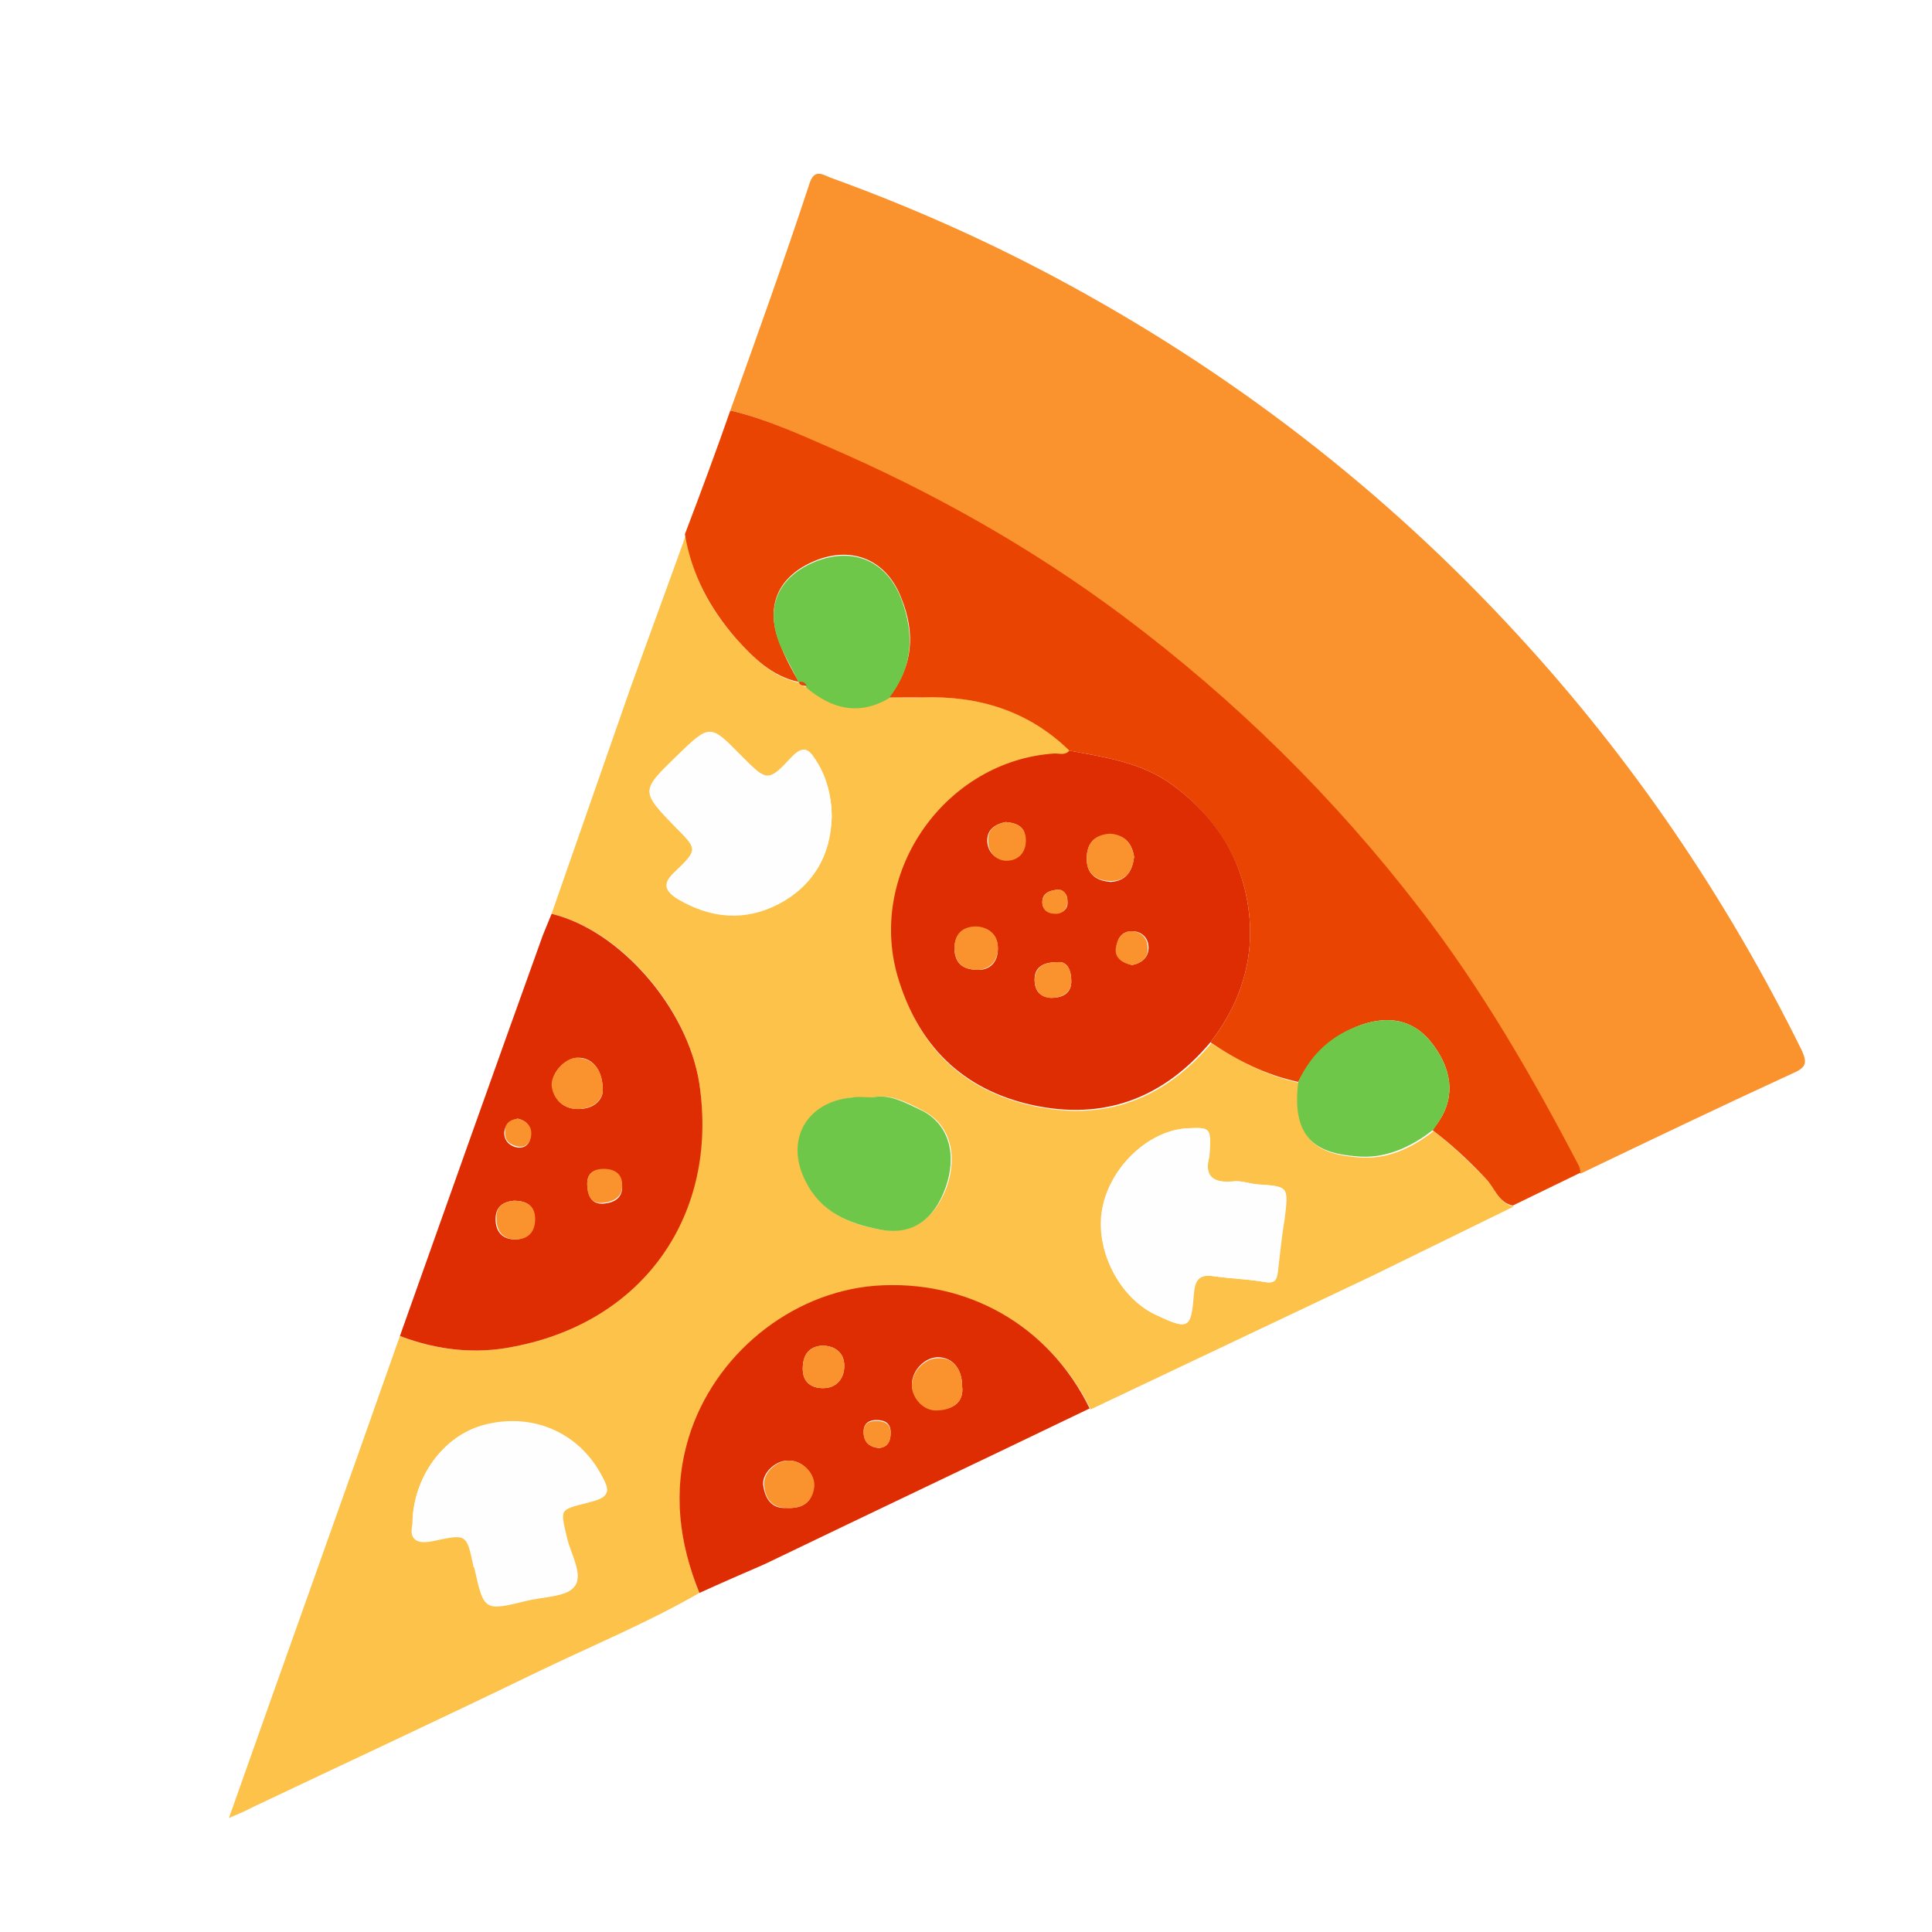
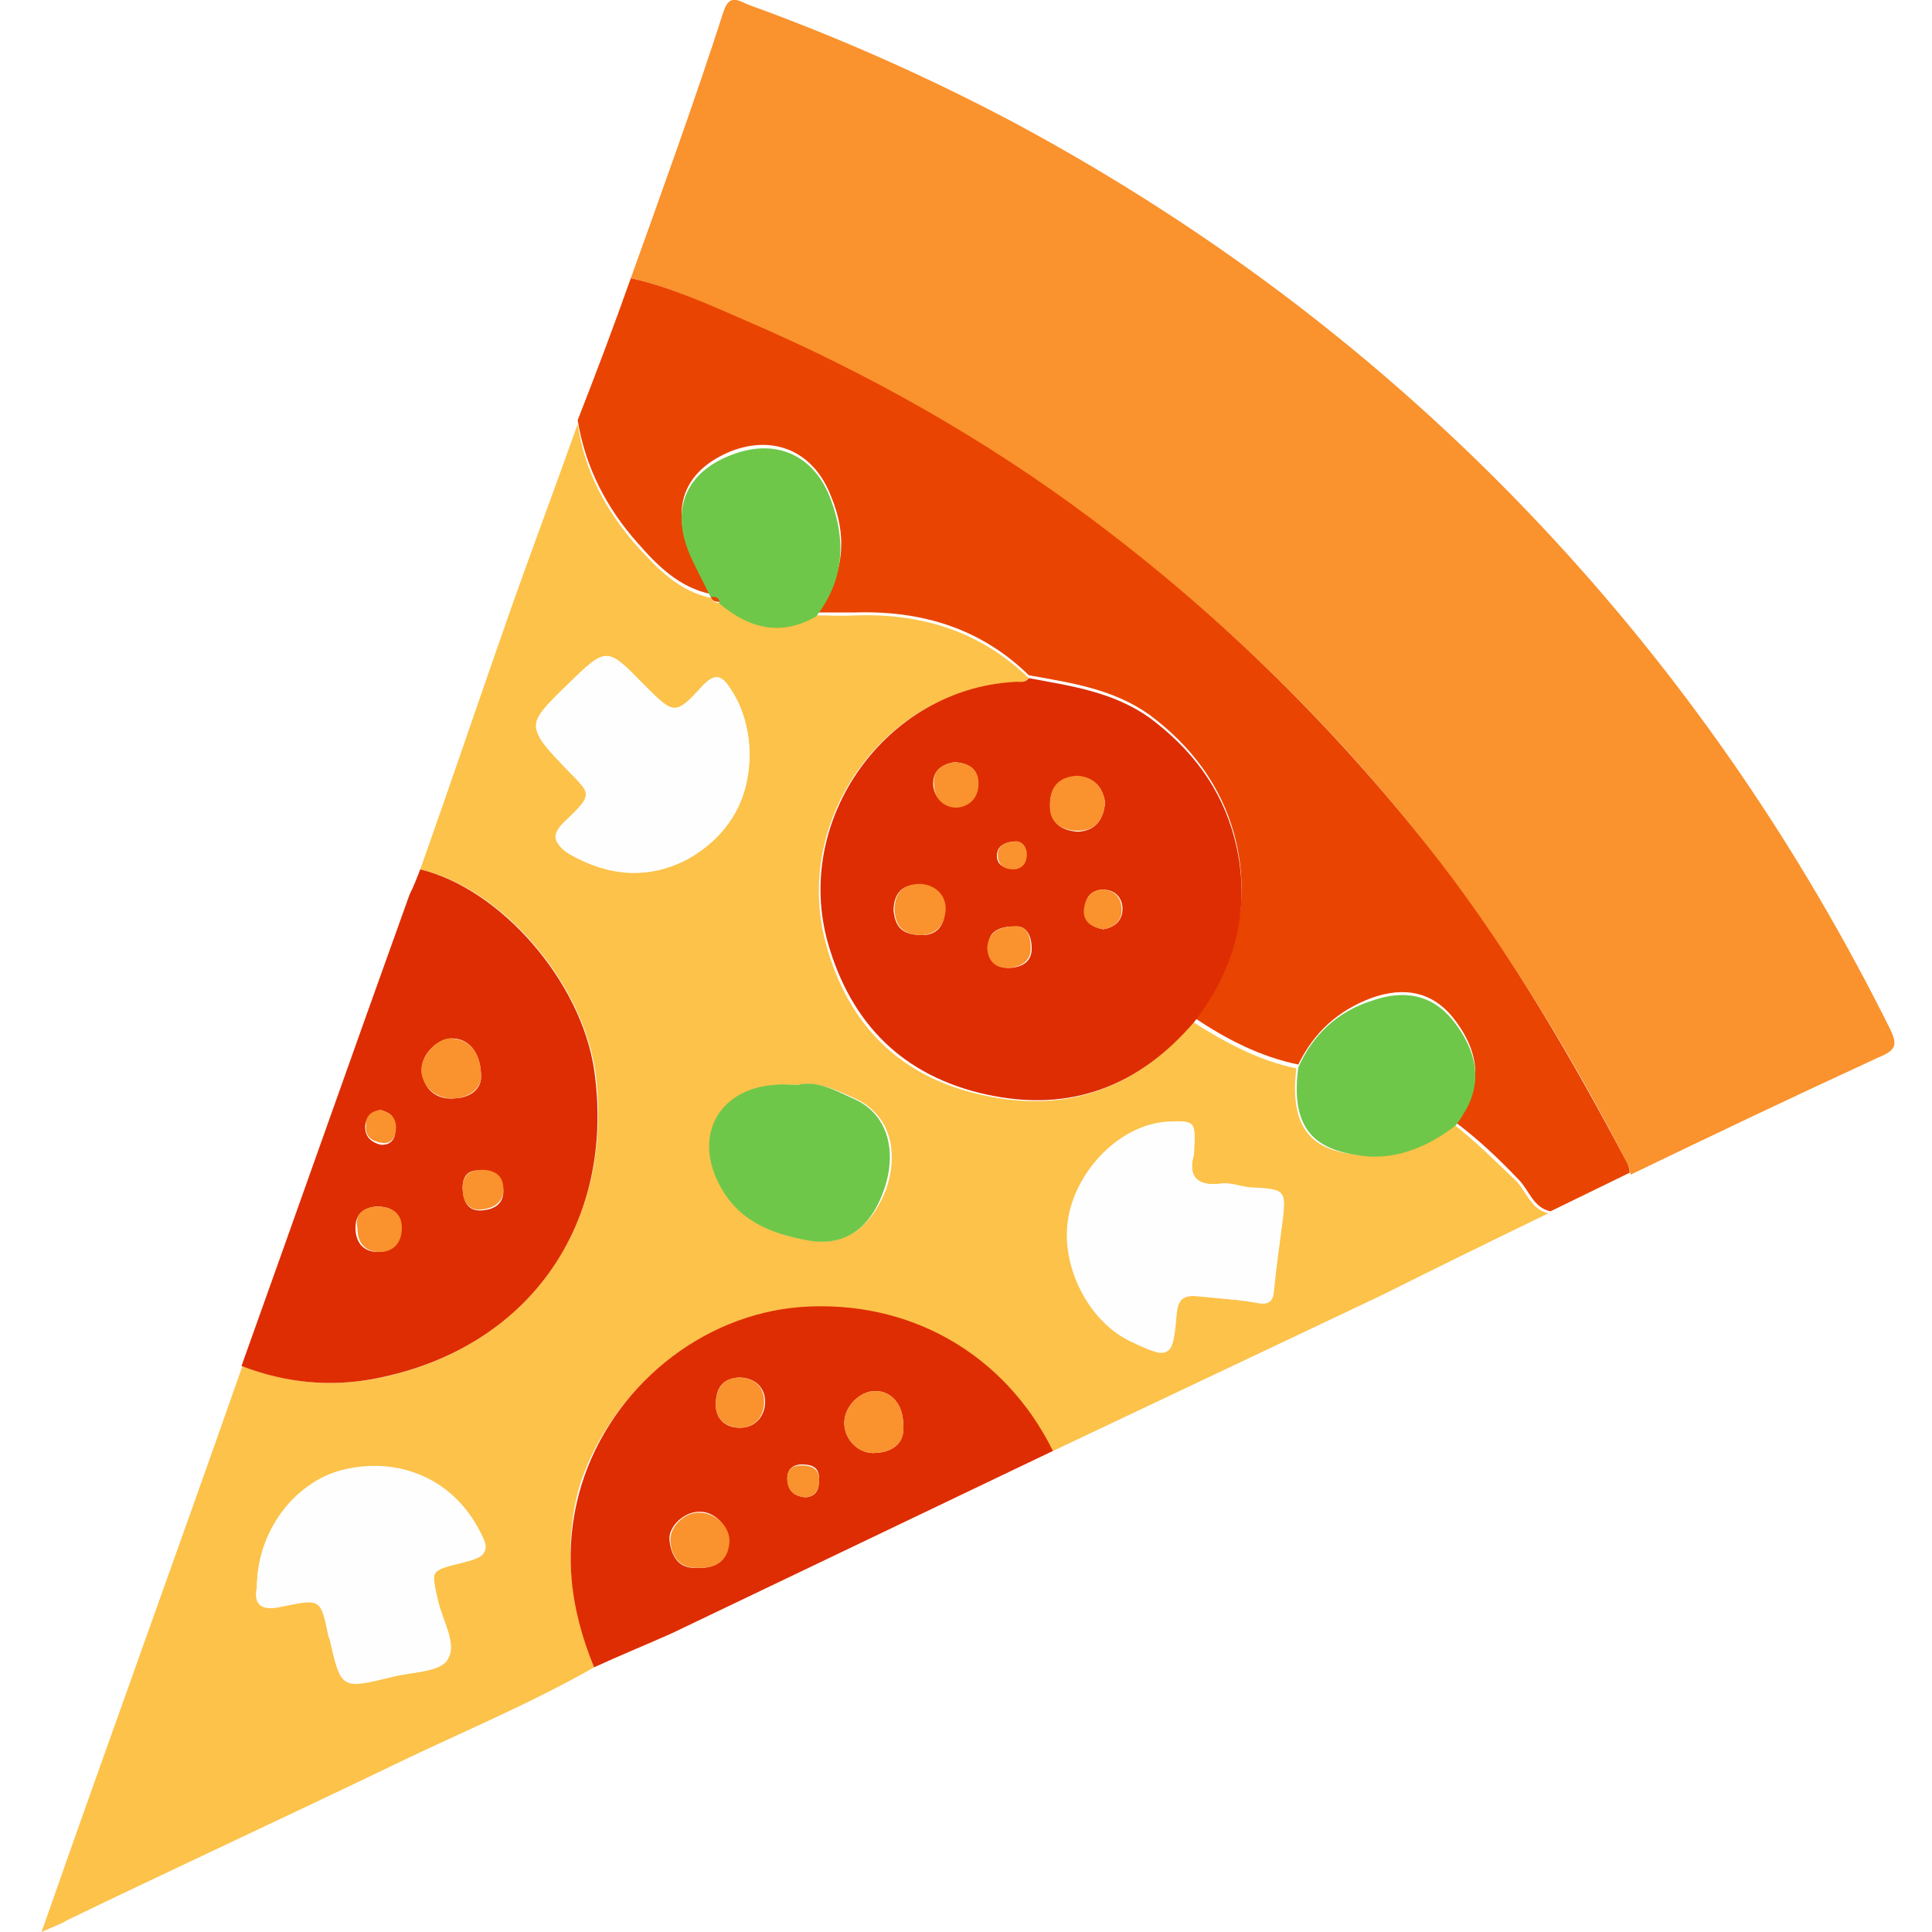
<svg xmlns="http://www.w3.org/2000/svg" version="1.1" id="Layer_1" x="0px" y="0px" viewBox="0 0 200 200" style="enable-background:new 0 0 200 200;" xml:space="preserve">
  <style type="text/css">
	.st0{fill:#FCC24A;}
	.st1{fill:#FA922D;}
	.st2{fill:#E94401;}
	.st3{fill:#DE2D02;}
	.st4{fill:#FEFEFE;}
	.st5{fill:#6FC749;}
</style>
  <g>
-     <path class="st0" d="M72.4,164.9c-5.4,3.1-11.2,5.5-16.8,8.2c-9.9,4.8-19.8,9.4-29.7,14.1c-0.5,0.3-1.1,0.5-2.2,1   c6-17,11.9-33.4,17.7-49.9c3.8,1.5,7.8,1.9,11.8,1.1c13.4-2.6,21.1-13.7,19.2-27.2c-1.2-7.8-8.1-15.9-15.3-17.6   c2.7-7.7,5.4-15.5,8.1-23.2c1.9-5.3,3.9-10.7,5.8-16c0.6,4.1,2.5,7.7,5.3,10.8c1.8,2,3.7,3.9,6.5,4.5l0,0c0.2,0.4,0.5,0.4,0.8,0.4   c2.6,2.2,5.4,2.9,8.5,1.1c1.2,0,2.3,0.1,3.5,0c5.8-0.2,10.9,1.4,15.2,5.5c-0.4,0.5-1,0.3-1.5,0.4c-11.2,0.7-19.3,12.1-16.3,23   c2,7.2,6.6,11.8,14,13.4c7.4,1.6,13.5-0.7,18.4-6.5c2.8,1.8,5.8,3.4,9.1,4.1c-0.8,6.2,2.3,7.4,6,7.7c3,0.3,5.6-0.9,7.9-2.7   c2,1.5,3.7,3.2,5.5,5c0.9,1,1.3,2.5,2.8,2.8c-4.9,2.4-9.8,4.8-14.7,7.2c-9.7,4.6-19.4,9.2-29.1,13.8c-4.2-8.6-12.7-13.4-22.2-12.7   c-8.8,0.7-16.6,7.2-19.3,15.7C69.6,154.3,70.3,159.6,72.4,164.9z M42.7,157.8c-0.3,1.7,0.5,2.1,2.3,1.7c3.3-0.7,3.3-0.7,4,2.6   c0,0.1,0,0.1,0.1,0.2c1,4.5,1,4.5,5.5,3.4c1.7-0.4,4-0.4,4.8-1.4c0.9-1.2-0.4-3.3-0.8-5c-0.7-3-0.7-3,2.1-3.7   c2.4-0.6,2.5-0.9,1.3-3.1c-2.4-4.2-7.1-6.2-12-4.9C45.9,148.6,42.7,153,42.7,157.8z M86.1,84.6c0-2.3-0.6-4.4-1.7-6   c-0.7-1.1-1.2-1.4-2.3-0.2c-2.6,2.6-2.7,2.5-5.2,0c-3.4-3.4-3.4-3.4-6.8,0c-3.7,3.6-3.7,3.6,0,7.4c2.2,2.2,2.2,2.3-0.1,4.5   c-1.2,1.1-1.3,1.9,0.2,2.8c3.4,2,6.9,2.3,10.4,0.5C84.2,91.7,85.9,88.6,86.1,84.6z M125.2,119.7c0.1-3,0.1-3-2.2-2.9   c-4,0.2-8,3.9-8.8,8.3c-0.8,4.3,1.7,9.2,5.5,11c3.4,1.6,3.6,1.5,3.9-2.2c0.1-1.4,0.6-2,2-1.8c1.8,0.3,3.6,0.3,5.3,0.6   c1,0.2,1.3-0.1,1.4-1.1c0.2-1.8,0.4-3.7,0.7-5.5c0.4-3.3,0.4-3.3-2.9-3.5c-0.8-0.1-1.6-0.4-2.4-0.3   C125.3,122.6,124.7,121.5,125.2,119.7z M90.3,113.6c-0.8,0-1.4,0-1.9,0c-4.8,0.4-7.1,4.5-4.9,8.7c1.6,3.2,4.5,4.5,7.8,5   c3.1,0.5,5.4-1,6.7-4.4c1.2-3.4,0.3-6.5-2.4-7.9C93.9,114.1,92.1,113.2,90.3,113.6z" />
-     <path class="st1" d="M75.6,42.5c2.8-7.8,5.6-15.6,8.2-23.5c0.5-1.6,1.4-0.9,2.2-0.6c8,2.9,15.7,6.3,23.2,10.3   c18,9.6,34,21.9,47.8,36.9c11.9,12.9,21.7,27.3,29.5,43.1c0.6,1.3,0.5,1.8-0.9,2.4c-7.4,3.4-14.7,6.9-22,10.4   c-0.1-0.3-0.1-0.5-0.2-0.8c-4.8-9.3-10.1-18.2-16.4-26.5c-8.8-11.6-19.1-21.6-30.7-30.3c-9.5-7.1-19.8-12.9-30.7-17.6   C82.4,44.8,79.1,43.3,75.6,42.5z" />
-     <path class="st2" d="M75.6,42.5c3.5,0.8,6.8,2.3,10,3.7c10.9,4.7,21.2,10.5,30.7,17.6c11.6,8.7,21.8,18.7,30.7,30.3   c6.4,8.3,11.6,17.3,16.4,26.5c0.1,0.2,0.2,0.5,0.2,0.8c-2.3,1.1-4.7,2.3-7,3.4c-1.5-0.3-1.9-1.9-2.8-2.8c-1.7-1.8-3.5-3.5-5.5-5   c0.2-0.3,0.5-0.7,0.7-1c1.7-2.6,1.3-5.5-1-8.3c-1.8-2.1-4.2-2.6-7.1-1.6c-3,1.1-5.1,3.1-6.5,5.9c-3.3-0.7-6.3-2.2-9.1-4.1   c3.7-4.8,5-10.2,3.5-16.1c-1.2-4.4-3.8-7.9-7.5-10.6c-3.2-2.3-6.9-2.8-10.6-3.5c-4.2-4.1-9.4-5.7-15.2-5.5c-1.2,0-2.3,0-3.5,0   c2.5-3.2,2.8-6.6,1.3-10.3c-1.5-3.9-5-5.4-8.8-3.9c-4,1.6-5.4,4.8-3.7,8.8c0.5,1.3,1.2,2.6,1.9,3.8c-2.8-0.6-4.7-2.5-6.5-4.5   c-2.7-3.1-4.6-6.6-5.3-10.8C72.5,51.1,74.1,46.8,75.6,42.5z" />
-     <path class="st3" d="M57.1,94.6c7.1,1.7,14.1,9.8,15.3,17.6c2,13.5-5.7,24.6-19.2,27.2c-3.9,0.8-7.9,0.4-11.8-1.1   c4.9-13.8,9.8-27.6,14.8-41.5C56.5,96.1,56.8,95.3,57.1,94.6z M62.4,112.9c0-2.3-1.2-3.5-2.7-3.4c-1.2,0.1-2.6,1.5-2.5,2.8   c0.1,1.6,1.2,2.6,2.9,2.5C61.7,114.7,62.4,113.7,62.4,112.9z M53.2,124.3c-1.1,0.1-1.9,0.6-1.9,1.9c0,1.3,0.7,2.1,2,2.1   c1.3,0,2-0.8,2-2.1C55.4,124.9,54.6,124.3,53.2,124.3z M60.8,122.8c0.1,1.1,0.5,1.9,1.7,1.8c1.1-0.1,2-0.6,1.9-1.9   c-0.1-1.1-0.8-1.6-1.9-1.6C61.3,121,60.7,121.6,60.8,122.8z M53.6,115.8c-0.8,0.2-1.4,0.7-1.4,1.5c0,0.9,0.7,1.4,1.4,1.5   c0.9,0.1,1.4-0.6,1.3-1.4C54.9,116.4,54.4,116,53.6,115.8z" />
-     <path class="st3" d="M72.4,164.9c-2.1-5.2-2.8-10.5-1.1-16.1c2.6-8.5,10.5-15,19.3-15.7c9.5-0.7,18,4.1,22.2,12.7   c-11.2,5.4-22.4,10.7-33.6,16.1C76.9,162.9,74.6,163.9,72.4,164.9z M99.6,143.5c0-1.8-1-3-2.5-3c-1.4,0-2.7,1.4-2.7,2.8   c0,1.5,1.4,2.8,2.8,2.6C98.7,145.9,99.8,145.1,99.6,143.5z M81.4,156.1c1.7,0.1,2.7-0.6,2.8-2.2c0.2-1.3-1.1-2.7-2.5-2.7   c-1.3-0.1-2.8,1.2-2.7,2.5C79.2,155.2,79.9,156.2,81.4,156.1z M83.1,141.7c0,1.4,0.9,2,2.1,2c1.4,0,2.2-1,2.2-2.3   c0-1.4-1-2.1-2.3-2.1C83.7,139.4,83.1,140.3,83.1,141.7z M91,149.9c0.9-0.1,1.2-0.7,1.2-1.6c0-1-0.6-1.3-1.5-1.3   c-0.8,0-1.3,0.4-1.3,1.2C89.4,149.3,90,149.8,91,149.9z" />
-     <path class="st3" d="M110.7,77.7c3.7,0.7,7.4,1.2,10.6,3.5c3.7,2.7,6.3,6.1,7.5,10.6c1.5,5.9,0.2,11.3-3.5,16.1   c-4.9,5.8-11,8.1-18.4,6.5c-7.3-1.6-11.9-6.2-14-13.4c-3.1-10.9,5.1-22.3,16.3-23C109.7,78,110.3,78.2,110.7,77.7z M117.4,88.7   c-0.2-1.3-0.9-2.3-2.5-2.3c-1.6,0-2.4,0.9-2.4,2.5c0,1.7,1.1,2.3,2.5,2.4C116.5,91.2,117.2,90.3,117.4,88.7z M101.3,100.4   c1.1,0,2-0.7,2-2.2c0-1.3-0.8-2.2-2.2-2.2c-1.5-0.1-2.3,0.8-2.3,2.3C98.9,99.5,99.4,100.4,101.3,100.4z M104.1,85.1   c-1,0.2-1.9,0.7-1.9,1.9c0,1.2,0.9,2.1,2.1,2c1.1-0.1,1.8-0.9,1.8-2.1C106.2,85.7,105.4,85.2,104.1,85.1z M109.5,99.6   c-1.5,0-2.4,0.5-2.4,1.8c0,1.1,0.5,1.8,1.7,1.9c1.1,0,2.1-0.4,2.1-1.7C110.9,100.6,110.6,99.5,109.5,99.6z M117.2,99.9   c1-0.2,1.7-0.8,1.7-1.8c0-1-0.7-1.7-1.7-1.7c-1.1,0-1.6,0.8-1.6,1.8C115.5,99.2,116.3,99.7,117.2,99.9z M109.5,92.1   c-1.1,0.1-1.6,0.5-1.6,1.3c0,0.8,0.6,1.1,1.4,1.1c0.9,0,1.3-0.5,1.2-1.3C110.5,92.5,110,92.1,109.5,92.1z" />
-     <path class="st4" d="M42.7,157.8c0-4.8,3.2-9.2,7.4-10.3c4.9-1.3,9.6,0.7,12,4.9c1.2,2.1,1.1,2.5-1.3,3.1c-2.9,0.7-2.8,0.7-2.1,3.7   c0.4,1.7,1.7,3.8,0.8,5c-0.8,1.1-3.1,1-4.8,1.4c-4.5,1.1-4.6,1.1-5.5-3.4c0-0.1,0-0.1-0.1-0.2c-0.8-3.3-0.8-3.4-4-2.6   C43.2,159.8,42.3,159.5,42.7,157.8z" />
-     <path class="st4" d="M86.1,84.6c-0.1,4-1.9,7.1-5.6,8.9c-3.5,1.8-7,1.5-10.4-0.5c-1.5-0.9-1.4-1.7-0.2-2.8c2.3-2.2,2.3-2.3,0.1-4.5   c-3.7-3.8-3.7-3.8,0-7.4c3.5-3.4,3.5-3.4,6.8,0c2.6,2.6,2.7,2.7,5.2,0c1.1-1.1,1.6-0.8,2.3,0.2C85.4,80.2,86.1,82.2,86.1,84.6z" />
-     <path class="st4" d="M125.2,119.7c-0.5,1.7,0,2.8,2.4,2.6c0.8-0.1,1.6,0.2,2.4,0.3c3.3,0.2,3.4,0.3,2.9,3.5   c-0.2,1.8-0.5,3.7-0.7,5.5c-0.1,1-0.4,1.3-1.4,1.1c-1.8-0.3-3.6-0.4-5.3-0.6c-1.4-0.2-1.9,0.4-2,1.8c-0.3,3.7-0.5,3.8-3.9,2.2   c-3.8-1.8-6.3-6.8-5.5-11c0.8-4.3,4.8-8.1,8.8-8.3C125.4,116.7,125.4,116.7,125.2,119.7z" />
-     <path class="st5" d="M134.4,112c1.3-2.9,3.5-4.9,6.5-5.9c2.9-1,5.3-0.5,7.1,1.6c2.3,2.8,2.7,5.7,1,8.3c-0.2,0.3-0.4,0.7-0.7,1   c-2.3,1.8-5,3-7.9,2.7C136.7,119.4,133.6,118.2,134.4,112z" />
-     <path class="st5" d="M82.7,70.7c-0.6-1.3-1.3-2.5-1.9-3.8c-1.7-4-0.3-7.2,3.7-8.8c3.9-1.5,7.3,0,8.8,3.9c1.4,3.7,1.2,7.1-1.3,10.3   c-3.1,1.8-5.9,1.1-8.5-1.1C83.3,70.7,83.1,70.5,82.7,70.7L82.7,70.7z" />
-     <path class="st5" d="M90.3,113.6c1.8-0.4,3.5,0.6,5.2,1.4c2.7,1.4,3.6,4.5,2.4,7.9c-1.2,3.4-3.5,5-6.7,4.4c-3.3-0.6-6.2-1.8-7.8-5   c-2.2-4.3,0.1-8.3,4.9-8.7C89,113.5,89.5,113.6,90.3,113.6z" />
-     <path class="st2" d="M82.7,70.6c0.4-0.1,0.7,0.1,0.8,0.4C83.2,71,82.8,71,82.7,70.6z" />
-     <path class="st1" d="M62.4,112.9c0,0.8-0.8,1.8-2.4,1.9c-1.6,0.1-2.8-1-2.9-2.5c0-1.2,1.3-2.7,2.5-2.8   C61.3,109.5,62.4,110.6,62.4,112.9z" />
-     <path class="st1" d="M53.2,124.3c1.4,0,2.2,0.6,2.2,1.9c0,1.3-0.7,2.1-2,2.1c-1.3,0-2-0.8-2-2.1C51.3,125,52,124.4,53.2,124.3z" />
-     <path class="st1" d="M60.8,122.8c-0.1-1.2,0.5-1.8,1.7-1.8c1.1,0,1.9,0.5,1.9,1.6c0.1,1.3-0.9,1.8-1.9,1.9   C61.3,124.7,60.8,123.8,60.8,122.8z" />
-     <path class="st1" d="M53.6,115.8c0.8,0.2,1.4,0.7,1.4,1.5c0,0.9-0.5,1.5-1.3,1.4c-0.7-0.1-1.5-0.5-1.4-1.5   C52.2,116.4,52.7,115.9,53.6,115.8z" />
-     <path class="st1" d="M99.6,143.5c0.2,1.6-0.9,2.4-2.4,2.5c-1.5,0.2-2.8-1.2-2.8-2.6c0-1.4,1.3-2.8,2.7-2.8   C98.6,140.5,99.6,141.7,99.6,143.5z" />
-     <path class="st1" d="M81.4,156.1c-1.5,0-2.2-1-2.3-2.4c-0.1-1.3,1.4-2.6,2.7-2.5c1.4,0.1,2.6,1.4,2.5,2.7   C84.1,155.5,83.1,156.2,81.4,156.1z" />
-     <path class="st1" d="M83.1,141.7c0-1.4,0.6-2.3,2-2.4c1.3,0,2.3,0.7,2.3,2.1c0,1.3-0.8,2.3-2.2,2.3C84,143.7,83.1,143.1,83.1,141.7   z" />
-     <path class="st1" d="M91,149.9c-1-0.1-1.6-0.6-1.6-1.6c0-0.9,0.5-1.2,1.3-1.2c0.9,0,1.5,0.3,1.5,1.3   C92.2,149.2,91.9,149.8,91,149.9z" />
-     <path class="st1" d="M117.4,88.7c-0.2,1.6-0.9,2.5-2.4,2.5c-1.4,0-2.6-0.7-2.5-2.4c0-1.6,0.9-2.4,2.4-2.5   C116.5,86.4,117.2,87.4,117.4,88.7z" />
-     <path class="st1" d="M101.3,100.4c-1.9,0-2.4-0.9-2.5-2.2c0-1.5,0.8-2.3,2.3-2.3c1.3,0.1,2.2,0.9,2.2,2.2   C103.3,99.6,102.4,100.3,101.3,100.4z" />
-     <path class="st1" d="M104.1,85.1c1.3,0.1,2.1,0.6,2.1,1.9c0,1.2-0.7,2-1.8,2.1c-1.2,0.1-2.1-0.8-2.1-2   C102.2,85.8,103.1,85.3,104.1,85.1z" />
-     <path class="st1" d="M109.5,99.6c1.1-0.1,1.4,1,1.4,2c0,1.2-1,1.7-2.1,1.7c-1.1,0-1.7-0.8-1.7-1.9C107.2,100.1,108,99.6,109.5,99.6   z" />
-     <path class="st1" d="M117.2,99.9c-1-0.2-1.8-0.7-1.7-1.7c0.1-0.9,0.6-1.8,1.6-1.8c1,0,1.7,0.7,1.7,1.7   C118.9,99.1,118.2,99.7,117.2,99.9z" />
-     <path class="st1" d="M109.5,92.1c0.5-0.1,1,0.4,1,1.2c0,0.7-0.4,1.3-1.2,1.3c-0.8,0-1.3-0.3-1.4-1.1   C107.9,92.6,108.4,92.2,109.5,92.1z" />
+     <path class="st0" d="M61.5,172.6c-6.3,3.6-13.2,6.5-19.7,9.6c-11.6,5.6-23.3,11-34.9,16.6c-0.6,0.4-1.3,0.6-2.6,1.2   c7-20,14-39.2,20.8-58.6c4.5,1.8,9.2,2.2,13.9,1.3c15.7-3.1,24.8-16.1,22.6-32C60.1,101.5,52,92,43.5,90c3.2-9,6.3-18.2,9.5-27.3   c2.2-6.2,4.6-12.6,6.8-18.8c0.7,4.8,2.9,9,6.2,12.7c2.1,2.3,4.3,4.6,7.6,5.3l0,0c0.2,0.5,0.6,0.5,0.9,0.5c3.1,2.6,6.3,3.4,10,1.3   c1.4,0,2.7,0.1,4.1,0c6.8-0.2,12.8,1.6,17.9,6.5c-0.5,0.6-1.2,0.4-1.8,0.5c-13.2,0.8-22.7,14.2-19.2,27c2.3,8.5,7.8,13.9,16.4,15.7   c8.7,1.9,15.9-0.8,21.6-7.6c3.3,2.1,6.8,4,10.7,4.8c-0.9,7.3,2.7,8.7,7,9c3.5,0.4,6.6-1.1,9.3-3.2c2.3,1.8,4.3,3.8,6.5,5.9   c1.1,1.2,1.5,2.9,3.3,3.3c-5.8,2.8-11.5,5.6-17.3,8.5c-11.4,5.4-22.8,10.8-34.2,16.2c-4.9-10.1-14.9-15.7-26.1-14.9   c-10.3,0.8-19.5,8.5-22.7,18.4C58.2,160.2,59.1,166.4,61.5,172.6z M26.6,164.3c-0.4,2,0.6,2.5,2.7,2c3.9-0.8,3.9-0.8,4.7,3.1   c0,0.1,0,0.1,0.1,0.2c1.2,5.3,1.2,5.3,6.5,4c2-0.5,4.7-0.5,5.6-1.6c1.1-1.4-0.5-3.9-0.9-5.9c-0.8-3.5-0.8-3.5,2.5-4.3   c2.8-0.7,2.9-1.1,1.5-3.6c-2.8-4.9-8.3-7.3-14.1-5.8C30.4,153.5,26.6,158.6,26.6,164.3z M77.6,78.3c0-2.7-0.7-5.2-2-7   c-0.8-1.3-1.4-1.6-2.7-0.2c-3.1,3.1-3.2,2.9-6.1,0c-4-4-4-4-8,0c-4.3,4.2-4.3,4.2,0,8.7c2.6,2.6,2.6,2.7-0.1,5.3   c-1.4,1.3-1.5,2.2,0.2,3.3c4,2.3,8.1,2.7,12.2,0.6C75.4,86.6,77.4,83,77.6,78.3z M123.6,119.5c0.1-3.5,0.1-3.5-2.6-3.4   c-4.7,0.2-9.4,4.6-10.3,9.8c-0.9,5.1,2,10.8,6.5,12.9c4,1.9,4.2,1.8,4.6-2.6c0.1-1.6,0.7-2.4,2.3-2.1c2.1,0.4,4.2,0.4,6.2,0.7   c1.2,0.2,1.5-0.1,1.6-1.3c0.2-2.1,0.5-4.3,0.8-6.5c0.5-3.9,0.5-3.9-3.4-4.1c-0.9-0.1-1.9-0.5-2.8-0.4   C123.7,122.9,123,121.6,123.6,119.5z M82.6,112.3c-0.9,0-1.6,0-2.2,0c-5.6,0.5-8.3,5.3-5.8,10.2c1.9,3.8,5.3,5.3,9.2,5.9   c3.6,0.6,6.3-1.2,7.9-5.2c1.4-4,0.4-7.6-2.8-9.3C86.8,112.9,84.7,111.9,82.6,112.3z" />
+     <path class="st1" d="M65.3,28.8c3.3-9.2,6.6-18.3,9.6-27.6c0.6-1.9,1.6-1.1,2.6-0.7c9.4,3.4,18.4,7.4,27.3,12.1   c21.1,11.3,39.9,25.7,56.2,43.4c14,15.2,25.5,32.1,34.7,50.6c0.7,1.5,0.6,2.1-1.1,2.8c-8.7,4-17.3,8.1-25.8,12.2   c-0.1-0.4-0.1-0.6-0.2-0.9c-5.6-10.9-11.9-21.4-19.3-31.1c-10.3-13.6-22.4-25.4-36.1-35.6C101.9,45.6,89.8,38.8,77,33.3   C73.3,31.5,69.4,29.7,65.3,28.8z" />
+     <path class="st2" d="M65.3,28.8c4.1,0.9,8,2.7,11.7,4.3c12.8,5.5,24.9,12.3,36.1,20.7c13.6,10.2,25.6,22,36.1,35.6   c7.5,9.8,13.6,20.3,19.3,31.1c0.1,0.2,0.2,0.6,0.2,0.9c-2.7,1.3-5.5,2.7-8.2,4c-1.8-0.4-2.2-2.2-3.3-3.3c-2-2.1-4.1-4.1-6.5-5.9   c0.2-0.4,0.6-0.8,0.8-1.2c2-3.1,1.5-6.5-1.2-9.8c-2.1-2.5-4.9-3.1-8.3-1.9c-3.5,1.3-6,3.6-7.6,6.9c-3.9-0.8-7.4-2.6-10.7-4.8   c4.3-5.6,5.9-12,4.1-18.9c-1.4-5.2-4.5-9.3-8.8-12.5c-3.8-2.7-8.1-3.3-12.5-4.1c-4.9-4.8-11-6.7-17.9-6.5c-1.4,0-2.7,0-4.1,0   c2.9-3.8,3.3-7.8,1.5-12.1c-1.8-4.6-5.9-6.3-10.3-4.6c-4.7,1.9-6.3,5.6-4.3,10.3c0.6,1.5,1.4,3.1,2.2,4.5c-3.3-0.7-5.5-2.9-7.6-5.3   c-3.2-3.6-5.4-7.8-6.2-12.7C61.6,38.9,63.5,33.9,65.3,28.8z" />
+     <path class="st3" d="M43.5,90c8.3,2,16.6,11.5,18,20.7c2.3,15.9-6.7,28.9-22.6,32c-4.6,0.9-9.3,0.5-13.9-1.3   c5.8-16.2,11.5-32.4,17.4-48.8C42.8,91.8,43.2,90.8,43.5,90z M49.8,111.5c0-2.7-1.4-4.1-3.2-4c-1.4,0.1-3.1,1.8-2.9,3.3   c0.1,1.9,1.4,3.1,3.4,2.9C49,113.6,49.8,112.5,49.8,111.5z M39,124.9c-1.3,0.1-2.2,0.7-2.2,2.2s0.8,2.5,2.3,2.5s2.3-0.9,2.3-2.5   C41.5,125.6,40.6,124.9,39,124.9z M47.9,123.2c0.1,1.3,0.6,2.2,2,2.1c1.3-0.1,2.3-0.7,2.2-2.2c-0.1-1.3-0.9-1.9-2.2-1.9   C48.5,121,47.8,121.7,47.9,123.2z M39.4,114.9c-0.9,0.2-1.6,0.8-1.6,1.8c0,1.1,0.8,1.6,1.6,1.8c1.1,0.1,1.6-0.7,1.5-1.6   C41,115.6,40.4,115.2,39.4,114.9z" />
+     <path class="st3" d="M61.5,172.6c-2.5-6.1-3.3-12.3-1.3-18.9c3.1-10,12.3-17.6,22.7-18.4c11.2-0.8,21.1,4.8,26.1,14.9   c-13.2,6.3-26.3,12.6-39.5,18.9C66.8,170.3,64.1,171.4,61.5,172.6z M93.5,147.5c0-2.1-1.2-3.5-2.9-3.5c-1.6,0-3.2,1.6-3.2,3.3   c0,1.8,1.6,3.3,3.3,3.1C92.4,150.3,93.7,149.4,93.5,147.5z M72.1,162.3c2,0.1,3.2-0.7,3.3-2.6c0.2-1.5-1.3-3.2-2.9-3.2   c-1.5-0.1-3.3,1.4-3.2,2.9C69.5,161.2,70.3,162.4,72.1,162.3z M74.1,145.4c0,1.6,1.1,2.4,2.5,2.4c1.6,0,2.6-1.2,2.6-2.7   c0-1.6-1.2-2.5-2.7-2.5C74.8,142.7,74.1,143.7,74.1,145.4z M83.4,155c1.1-0.1,1.4-0.8,1.4-1.9c0-1.2-0.7-1.5-1.8-1.5   c-0.9,0-1.5,0.5-1.5,1.4C81.5,154.3,82.2,154.9,83.4,155z" />
+     <path class="st3" d="M106.5,70.2c4.3,0.8,8.7,1.4,12.5,4.1c4.3,3.2,7.4,7.2,8.8,12.5c1.8,6.9,0.2,13.3-4.1,18.9   c-5.8,6.8-12.9,9.5-21.6,7.6c-8.6-1.9-14-7.3-16.4-15.7c-3.6-12.8,6-26.2,19.2-27C105.4,70.5,106.1,70.8,106.5,70.2z M114.4,83.1   c-0.2-1.5-1.1-2.7-2.9-2.7s-2.8,1.1-2.8,2.9c0,2,1.3,2.7,2.9,2.8C113.3,86,114.2,85,114.4,83.1z M95.5,96.8c1.3,0,2.3-0.8,2.3-2.6   c0-1.5-0.9-2.6-2.6-2.6c-1.8-0.1-2.7,0.9-2.7,2.7C92.7,95.8,93.2,96.8,95.5,96.8z M98.8,78.9c-1.2,0.2-2.2,0.8-2.2,2.2   c0,1.4,1.1,2.5,2.5,2.3c1.3-0.1,2.1-1.1,2.1-2.5C101.2,79.6,100.3,79,98.8,78.9z M105.1,95.9c-1.8,0-2.8,0.6-2.8,2.1   c0,1.3,0.6,2.1,2,2.2c1.3,0,2.5-0.5,2.5-2C106.8,97.1,106.4,95.8,105.1,95.9z M114.2,96.2c1.2-0.2,2-0.9,2-2.1s-0.8-2-2-2   c-1.3,0-1.9,0.9-1.9,2.1C112.2,95.4,113.1,96,114.2,96.2z M105.1,87.1c-1.3,0.1-1.9,0.6-1.9,1.5s0.7,1.3,1.6,1.3   c1.1,0,1.5-0.6,1.4-1.5C106.3,87.6,105.7,87.1,105.1,87.1z" />
+     <path class="st4" d="M26.6,164.3c0-5.6,3.8-10.8,8.7-12.1c5.8-1.5,11.3,0.8,14.1,5.8c1.4,2.5,1.3,2.9-1.5,3.6   c-3.4,0.8-3.3,0.8-2.5,4.3c0.5,2,2,4.5,0.9,5.9c-0.9,1.3-3.6,1.2-5.6,1.6c-5.3,1.3-5.4,1.3-6.5-4c0-0.1,0-0.1-0.1-0.2   c-0.9-3.9-0.9-4-4.7-3.1C27.2,166.6,26.2,166.3,26.6,164.3z" />
+     <path class="st4" d="M77.6,78.3c-0.1,4.7-2.2,8.3-6.6,10.5c-4.1,2.1-8.2,1.8-12.2-0.6c-1.8-1.1-1.6-2-0.2-3.3   c2.7-2.6,2.7-2.7,0.1-5.3c-4.3-4.5-4.3-4.5,0-8.7c4.1-4,4.1-4,8,0c3.1,3.1,3.2,3.2,6.1,0c1.3-1.3,1.9-0.9,2.7,0.2   C76.8,73.1,77.6,75.5,77.6,78.3z" />
+     <path class="st4" d="M123.6,119.5c-0.6,2,0,3.3,2.8,3.1c0.9-0.1,1.9,0.2,2.8,0.4c3.9,0.2,4,0.4,3.4,4.1c-0.2,2.1-0.6,4.3-0.8,6.5   c-0.1,1.2-0.5,1.5-1.6,1.3c-2.1-0.4-4.2-0.5-6.2-0.7c-1.6-0.2-2.2,0.5-2.3,2.1c-0.4,4.3-0.6,4.5-4.6,2.6c-4.5-2.1-7.4-8-6.5-12.9   c0.9-5.1,5.6-9.5,10.3-9.8C123.8,116,123.8,116,123.6,119.5z" />
+     <path class="st5" d="M134.4,110.5c1.5-3.4,4.1-5.8,7.6-6.9c3.4-1.2,6.2-0.6,8.3,1.9c2.7,3.3,3.2,6.7,1.2,9.8   c-0.2,0.4-0.5,0.8-0.8,1.2c-2.7,2.1-5.9,3.5-9.3,3.2C137.1,119.2,133.4,117.8,134.4,110.5z" />
+     <path class="st5" d="M73.6,61.9c-0.7-1.5-1.5-2.9-2.2-4.5c-2-4.7-0.4-8.5,4.3-10.3c4.6-1.8,8.6,0,10.3,4.6   c1.6,4.3,1.4,8.3-1.5,12.1c-3.6,2.1-6.9,1.3-10-1.3C74.3,61.9,74.1,61.7,73.6,61.9L73.6,61.9z" />
+     <path class="st5" d="M82.6,112.3c2.1-0.5,4.1,0.7,6.1,1.6c3.2,1.6,4.2,5.3,2.8,9.3s-4.1,5.9-7.9,5.2c-3.9-0.7-7.3-2.1-9.2-5.9   c-2.6-5.1,0.1-9.8,5.8-10.2C81,112.2,81.6,112.3,82.6,112.3z" />
+     <path class="st2" d="M73.6,61.8c0.5-0.1,0.8,0.1,0.9,0.5C74.2,62.3,73.7,62.3,73.6,61.8z" />
+     <path class="st1" d="M49.8,111.5c0,0.9-0.9,2.1-2.8,2.2c-1.9,0.1-3.3-1.2-3.4-2.9c0-1.4,1.5-3.2,2.9-3.3   C48.5,107.5,49.8,108.8,49.8,111.5z" />
+     <path class="st1" d="M39,124.9c1.6,0,2.6,0.7,2.6,2.2s-0.8,2.5-2.3,2.5c-1.5,0-2.3-0.9-2.3-2.5C36.7,125.7,37.6,125,39,124.9z" />
+     <path class="st1" d="M47.9,123.2c-0.1-1.4,0.6-2.1,2-2.1c1.3,0,2.2,0.6,2.2,1.9c0.1,1.5-1.1,2.1-2.2,2.2   C48.5,125.4,47.9,124.3,47.9,123.2z" />
+     <path class="st1" d="M39.4,114.9c0.9,0.2,1.6,0.8,1.6,1.8c0,1.1-0.6,1.8-1.5,1.6c-0.8-0.1-1.8-0.6-1.6-1.8   C37.8,115.6,38.4,115,39.4,114.9z" />
+     <path class="st1" d="M93.5,147.5c0.2,1.9-1.1,2.8-2.8,2.9c-1.8,0.2-3.3-1.4-3.3-3.1c0-1.6,1.5-3.3,3.2-3.3   C92.3,144,93.5,145.4,93.5,147.5z" />
+     <path class="st1" d="M72.1,162.3c-1.8,0-2.6-1.2-2.7-2.8c-0.1-1.5,1.6-3.1,3.2-2.9c1.6,0.1,3.1,1.6,2.9,3.2   C75.3,161.6,74.1,162.4,72.1,162.3z" />
+     <path class="st1" d="M74.1,145.4c0-1.6,0.7-2.7,2.3-2.8c1.5,0,2.7,0.8,2.7,2.5c0,1.5-0.9,2.7-2.6,2.7   C75.2,147.7,74.1,147,74.1,145.4z" />
+     <path class="st1" d="M83.4,155c-1.2-0.1-1.9-0.7-1.9-1.9c0-1.1,0.6-1.4,1.5-1.4c1.1,0,1.8,0.4,1.8,1.5   C84.8,154.2,84.4,154.9,83.4,155z" />
+     <path class="st1" d="M114.4,83.1c-0.2,1.9-1.1,2.9-2.8,2.9c-1.6,0-3.1-0.8-2.9-2.8c0-1.9,1.1-2.8,2.8-2.9   C113.3,80.4,114.2,81.6,114.4,83.1z" />
+     <path class="st1" d="M95.5,96.8c-2.2,0-2.8-1.1-2.9-2.6c0-1.8,0.9-2.7,2.7-2.7c1.5,0.1,2.6,1.1,2.6,2.6   C97.8,95.9,96.8,96.7,95.5,96.8z" />
+     <path class="st1" d="M98.8,78.9c1.5,0.1,2.5,0.7,2.5,2.2c0,1.4-0.8,2.3-2.1,2.5c-1.4,0.1-2.5-0.9-2.5-2.3   C96.5,79.7,97.6,79.1,98.8,78.9z" />
+     <path class="st1" d="M105.1,95.9c1.3-0.1,1.6,1.2,1.6,2.3c0,1.4-1.2,2-2.5,2s-2-0.9-2-2.2C102.4,96.5,103.4,95.9,105.1,95.9z" />
+     <path class="st1" d="M114.2,96.2c-1.2-0.2-2.1-0.8-2-2c0.1-1.1,0.7-2.1,1.9-2.1c1.2,0,2,0.8,2,2C116.2,95.3,115.3,96,114.2,96.2z" />
+     <path class="st1" d="M105.1,87.1c0.6-0.1,1.2,0.5,1.2,1.4c0,0.8-0.5,1.5-1.4,1.5c-0.9,0-1.5-0.4-1.6-1.3   C103.2,87.7,103.8,87.2,105.1,87.1z" />
  </g>
</svg>
